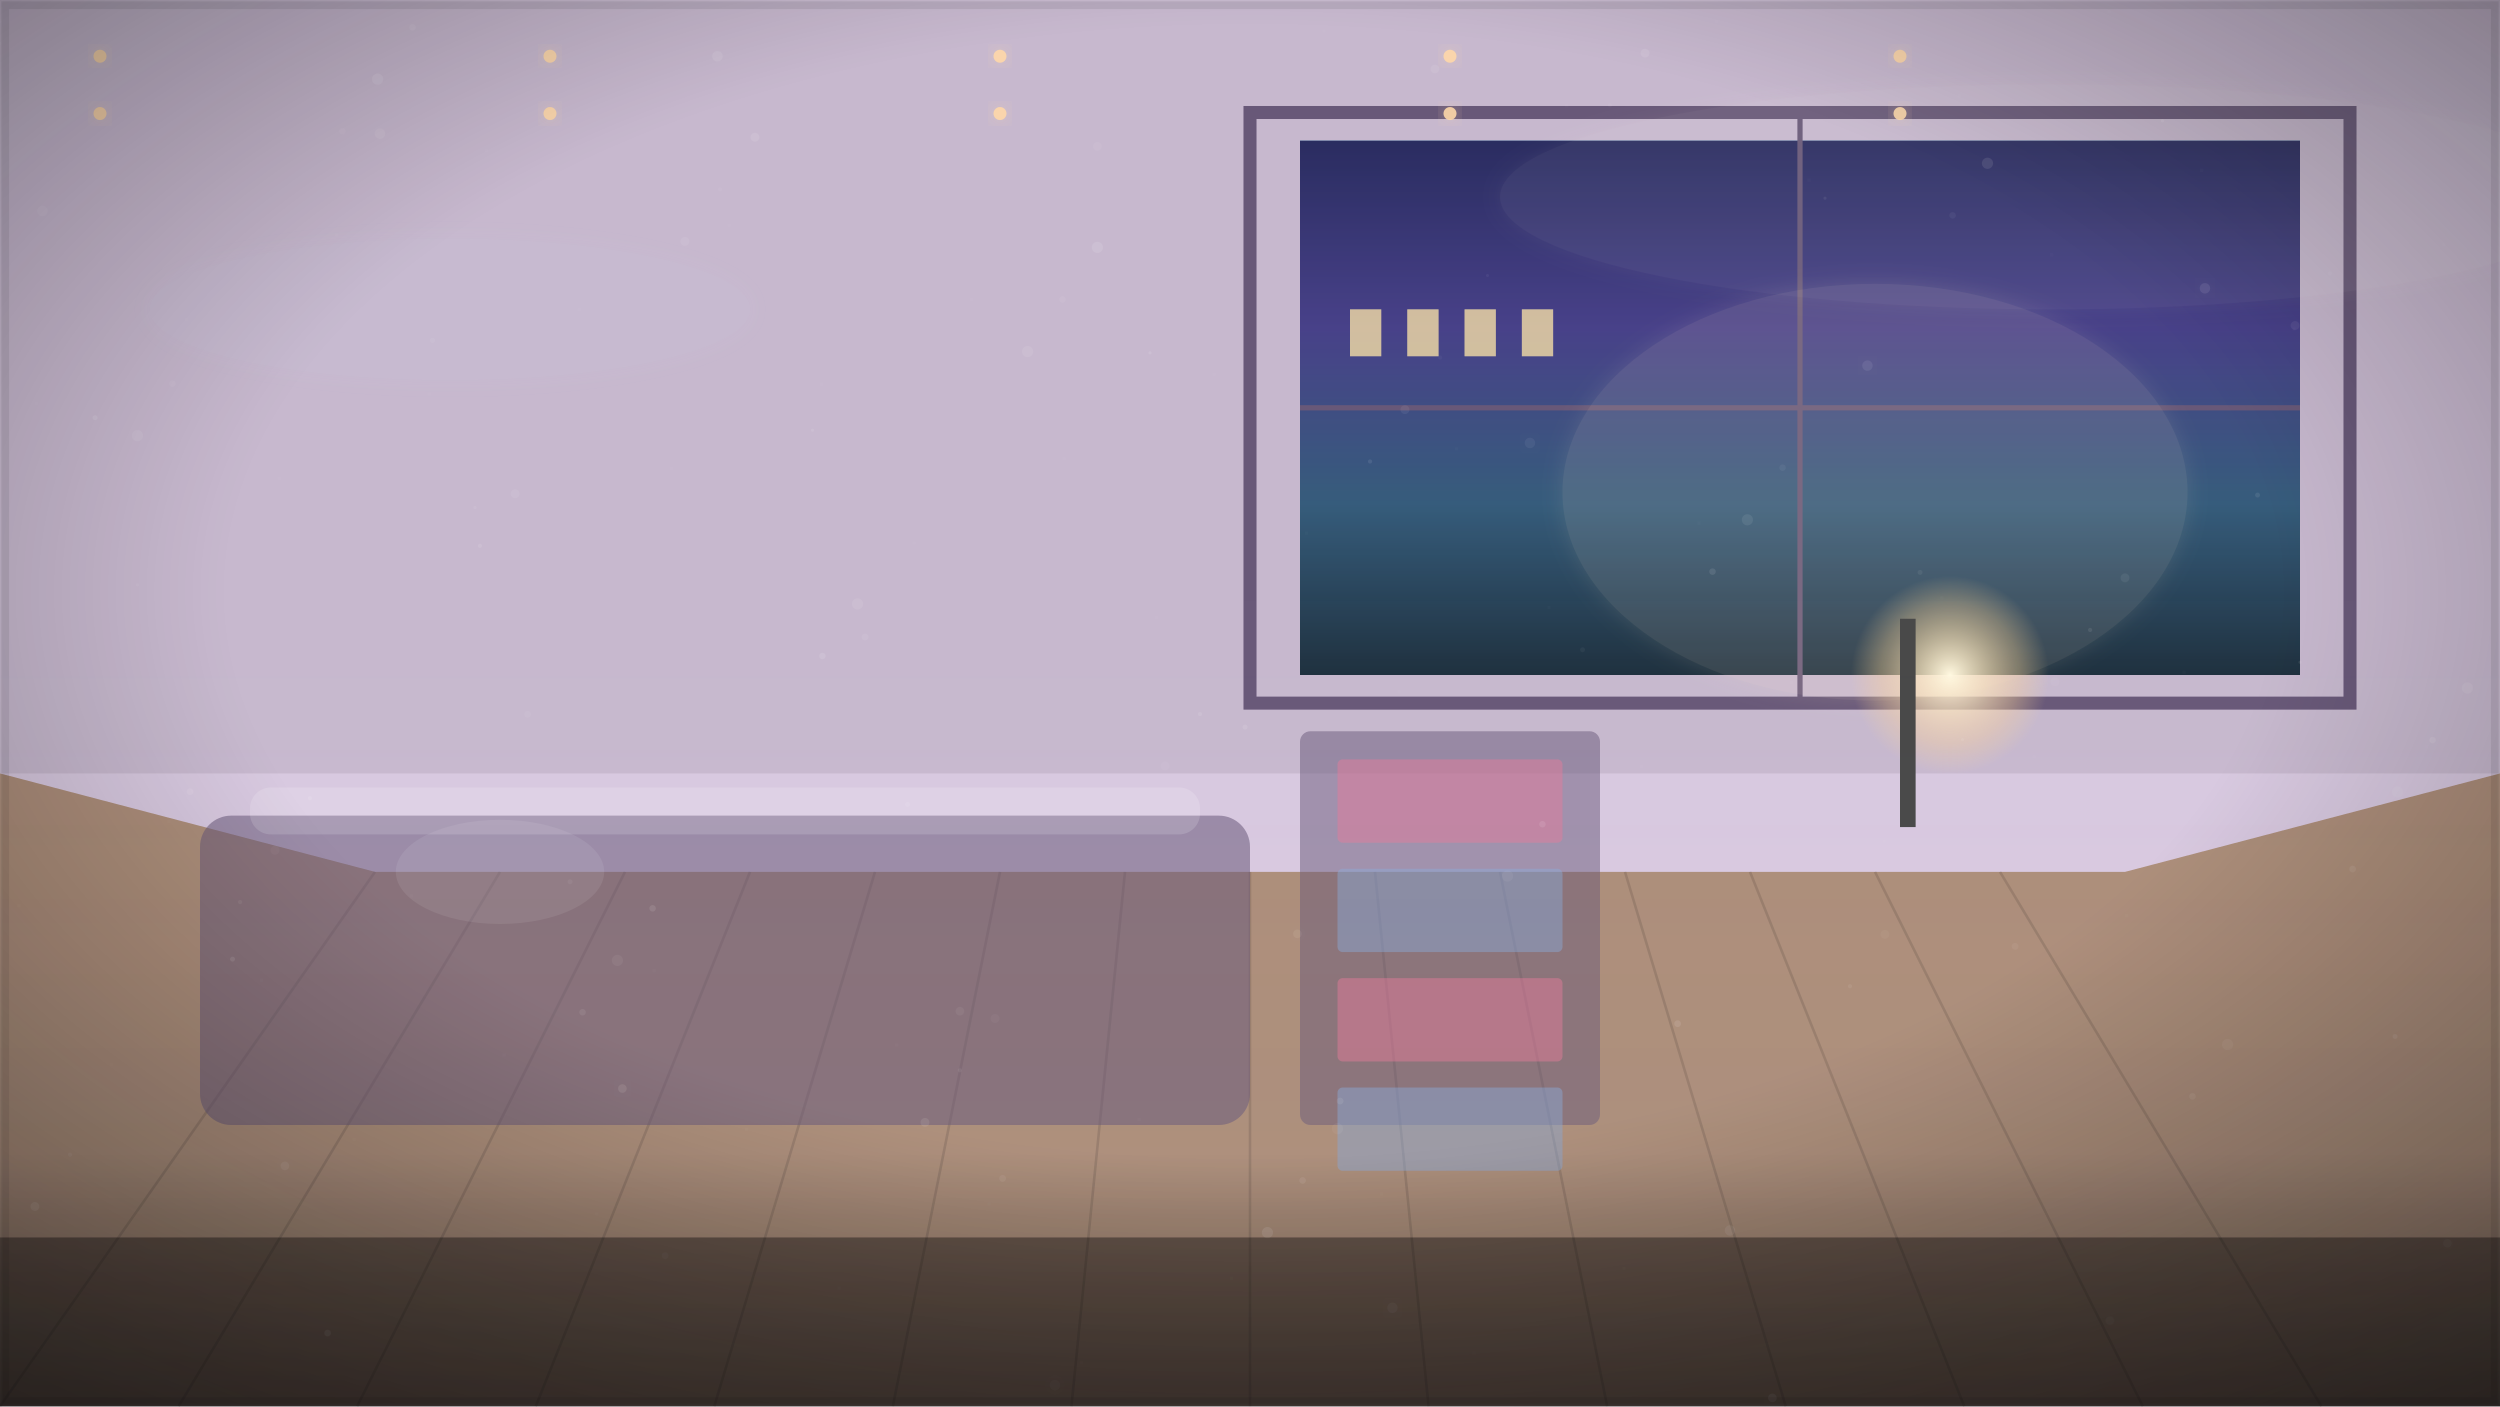
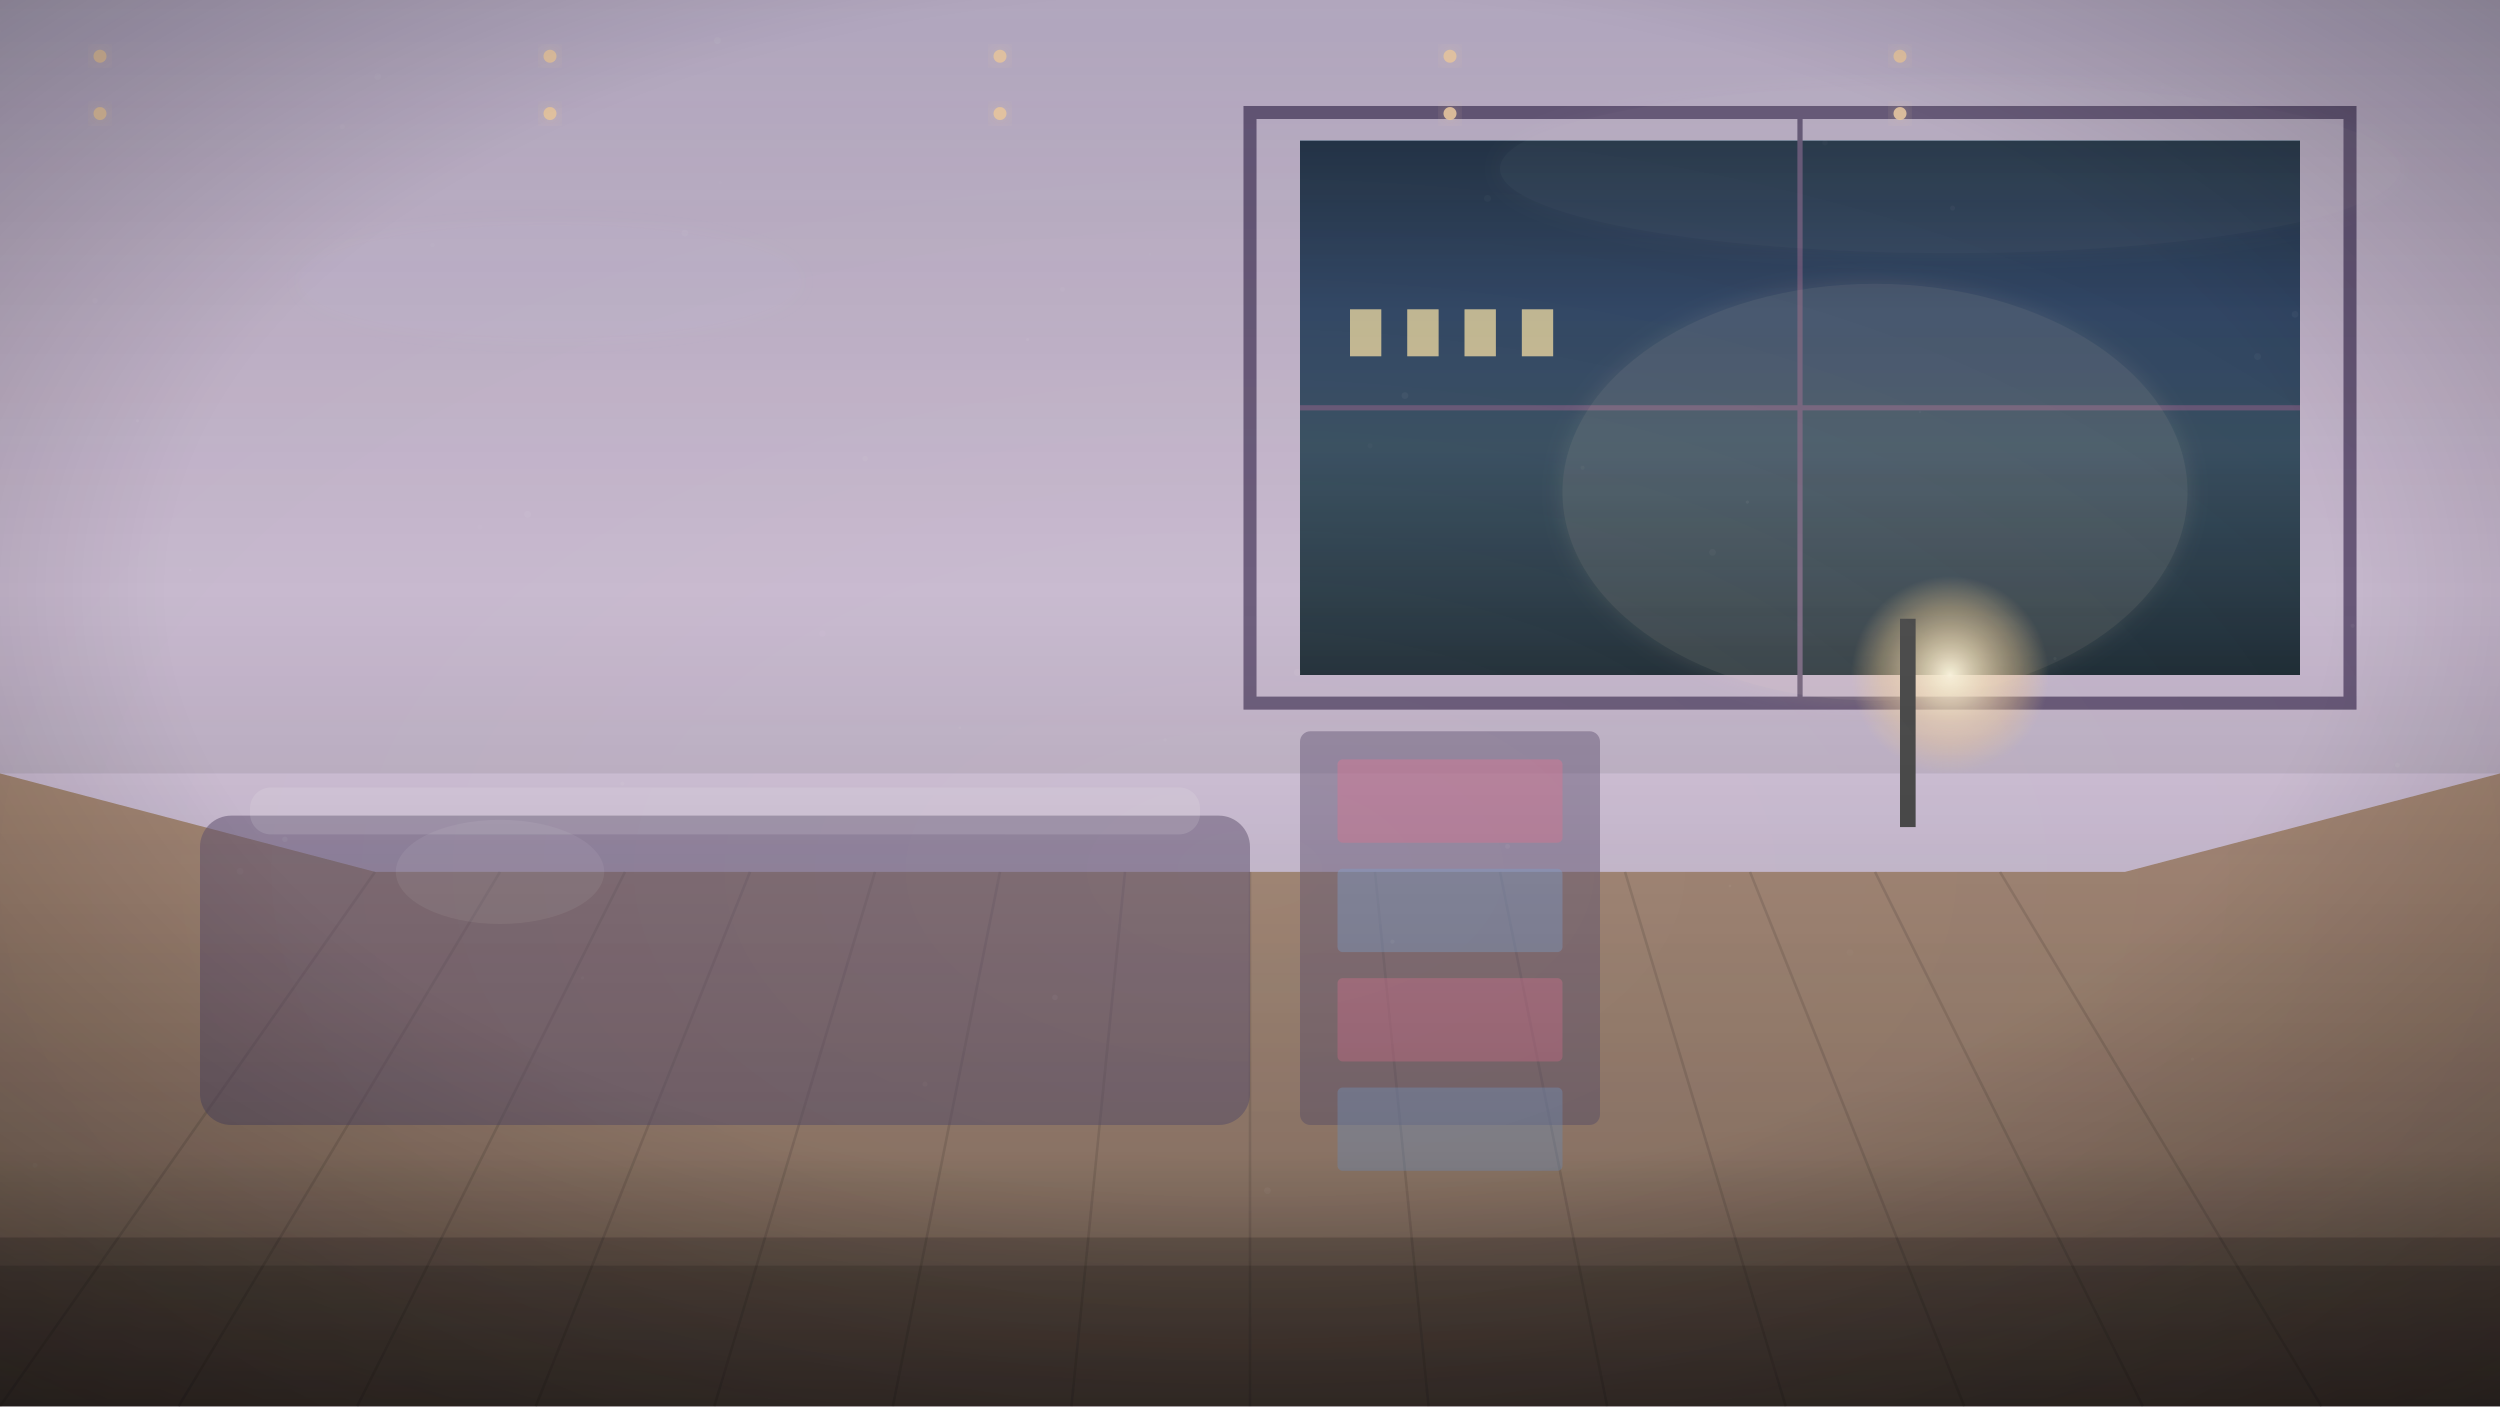
<svg xmlns="http://www.w3.org/2000/svg" viewBox="0 0 960 540" width="960" height="540">
  <defs>
    <linearGradient id="skyTop" x1="0" y1="0" x2="0" y2="1">
-       <stop offset="0%" stop-color="#1a1048" />
-       <stop offset="35%" stop-color="#3d2878" />
-       <stop offset="68%" stop-color="#284868" />
-       <stop offset="100%" stop-color="#0c1420" />
+       <stop offset="0%" stop-color="#121828" />
+       <stop offset="32%" stop-color="#243050" />
+       <stop offset="58%" stop-color="#2a3848" />
+       <stop offset="100%" stop-color="#0a0e14" />
    </linearGradient>
    <linearGradient id="skyDay" x1="0" y1="0" x2="0" y2="1">
-       <stop offset="0%" stop-color="#7ec8ff" />
-       <stop offset="45%" stop-color="#a8d8f8" />
-       <stop offset="78%" stop-color="#e8c878" />
-       <stop offset="100%" stop-color="#88b868" />
+       <stop offset="0%" stop-color="#6eb4e0" />
+       <stop offset="38%" stop-color="#a8cce8" />
+       <stop offset="70%" stop-color="#d8c098" />
+       <stop offset="100%" stop-color="#6a8868" />
    </linearGradient>
    <linearGradient id="skySunset" x1="0" y1="0" x2="0" y2="1">
      <stop offset="0%" stop-color="#ff6b4a" />
      <stop offset="28%" stop-color="#d84888" />
      <stop offset="55%" stop-color="#683878" />
      <stop offset="100%" stop-color="#120818" />
    </linearGradient>
    <linearGradient id="haze" x1="0" y1="0.4" x2="0" y2="1">
      <stop offset="0%" stop-color="#fff" stop-opacity="0" />
      <stop offset="100%" stop-color="#c8d8f0" stop-opacity="0.22" />
    </linearGradient>
    <filter id="softGlow" x="-40%" y="-40%" width="180%" height="180%">
      <feGaussianBlur stdDeviation="4" result="b" />
      <feMerge>
        <feMergeNode in="b" />
        <feMergeNode in="SourceGraphic" />
      </feMerge>
    </filter>
    <filter id="neonGlow" x="-60%" y="-60%" width="220%" height="220%">
      <feGaussianBlur stdDeviation="6" result="b" />
      <feMerge>
        <feMergeNode in="b" />
        <feMergeNode in="b" />
        <feMergeNode in="SourceGraphic" />
      </feMerge>
    </filter>
    <filter id="paintSoft" x="-2%" y="-2%" width="104%" height="104%">
      <feGaussianBlur stdDeviation="0.6" />
    </filter>
    <radialGradient id="sunDisc" cx="0.5" cy="0.5" r="0.5">
      <stop offset="0%" stop-color="#fff8e8" />
      <stop offset="55%" stop-color="#ffd080" />
      <stop offset="100%" stop-color="#ff904000" />
    </radialGradient>
    <radialGradient id="moonGlow" cx="0.5" cy="0.5" r="0.5">
      <stop offset="0%" stop-color="#fffef8" />
      <stop offset="40%" stop-color="#e8e0f0" />
      <stop offset="100%" stop-color="#e8e0f000" />
    </radialGradient>
    <linearGradient id="wallWarm" x1="0" y1="0" x2="1" y2="1">
      <stop offset="0%" stop-color="#fff0e4" />
      <stop offset="45%" stop-color="#e8c8b0" />
      <stop offset="100%" stop-color="#c8a088" />
    </linearGradient>
    <linearGradient id="wallCool" x1="0" y1="0" x2="0" y2="1">
      <stop offset="0%" stop-color="#eef2f8" />
      <stop offset="100%" stop-color="#b8c0d0" />
    </linearGradient>
    <linearGradient id="floorWood" x1="0" y1="0.6" x2="0" y2="1">
      <stop offset="0%" stop-color="#a88870" />
      <stop offset="100%" stop-color="#685040" />
    </linearGradient>
    <radialGradient id="lampGlow" cx="0.5" cy="0.5" r="0.5">
      <stop offset="0%" stop-color="#fff8e0" />
      <stop offset="70%" stop-color="#ffd898" stop-opacity="0.35" />
      <stop offset="100%" stop-color="#ffd898" stop-opacity="0" />
    </radialGradient>
    <radialGradient id="vignette" cx="0.5" cy="0.42" r="0.78">
-       <stop offset="52%" stop-color="#000" stop-opacity="0" />
-       <stop offset="100%" stop-color="#030508" stop-opacity="0.48" />
+       <stop offset="55%" stop-color="#000" stop-opacity="0" />
+       <stop offset="100%" stop-color="#030508" stop-opacity="0.38" />
+     </radialGradient>
+     <linearGradient id="filmGrade" x1="0" y1="0" x2="0" y2="1">
+       <stop offset="0%" stop-color="#283858" stop-opacity="0.14" />
+       <stop offset="42%" stop-color="#000" stop-opacity="0" />
+       <stop offset="100%" stop-color="#000" stop-opacity="0.32" />
+     </linearGradient>
+     <radialGradient id="stageGlow" cx="0.5" cy="0.62" r="0.55">
+       <stop offset="0%" stop-color="#fff" stop-opacity="0.06" />
+       <stop offset="100%" stop-color="#fff" stop-opacity="0" />
    </radialGradient>
  </defs>
  <rect width="960" height="540" fill="#d8c8e0" />
  <polygon points="0,297 0,540 960,540 960,297 816,334.8 144,334.8" fill="url(#floorWood)" opacity="0.92" />
  <line x1="0" y1="540" x2="144" y2="334.8" stroke="#000" stroke-opacity="0.12" stroke-width="1" />
  <line x1="68.571" y1="540" x2="192" y2="334.8" stroke="#000" stroke-opacity="0.12" stroke-width="1" />
  <line x1="137.143" y1="540" x2="240" y2="334.8" stroke="#000" stroke-opacity="0.12" stroke-width="1" />
  <line x1="205.714" y1="540" x2="288" y2="334.8" stroke="#000" stroke-opacity="0.12" stroke-width="1" />
  <line x1="274.286" y1="540" x2="336" y2="334.8" stroke="#000" stroke-opacity="0.12" stroke-width="1" />
  <line x1="342.857" y1="540" x2="384" y2="334.8" stroke="#000" stroke-opacity="0.12" stroke-width="1" />
  <line x1="411.429" y1="540" x2="432" y2="334.8" stroke="#000" stroke-opacity="0.12" stroke-width="1" />
  <line x1="480" y1="540" x2="480" y2="334.8" stroke="#000" stroke-opacity="0.12" stroke-width="1" />
  <line x1="548.571" y1="540" x2="528" y2="334.8" stroke="#000" stroke-opacity="0.12" stroke-width="1" />
  <line x1="617.143" y1="540" x2="576" y2="334.8" stroke="#000" stroke-opacity="0.12" stroke-width="1" />
  <line x1="685.714" y1="540" x2="624" y2="334.8" stroke="#000" stroke-opacity="0.12" stroke-width="1" />
  <line x1="754.286" y1="540" x2="672" y2="334.8" stroke="#000" stroke-opacity="0.12" stroke-width="1" />
  <line x1="822.857" y1="540" x2="720" y2="334.8" stroke="#000" stroke-opacity="0.12" stroke-width="1" />
  <line x1="891.429" y1="540" x2="768" y2="334.8" stroke="#000" stroke-opacity="0.12" stroke-width="1" />
  <rect x="0" y="0" width="960" height="297" fill="#000" opacity="0.08" />
  <rect x="499.2" y="54" width="384" height="205.2" fill="#87ceeb" />
  <rect x="499.2" y="54" width="384" height="205.2" fill="url(#skyTop)" opacity="0.85" />
  <rect x="518.4" y="118.8" width="12" height="18" fill="#ffe8a8" opacity="0.5" />
  <rect x="540.4" y="118.8" width="12" height="18" fill="#ffe8a8" opacity="0.5" />
  <rect x="562.4" y="118.8" width="12" height="18" fill="#ffe8a8" opacity="0.5" />
  <rect x="584.4" y="118.8" width="12" height="18" fill="#ffe8a8" opacity="0.5" />
  <rect x="518.4" y="118.8" width="12" height="18" fill="#ffe8a8" opacity="0.5" />
  <rect x="540.4" y="118.8" width="12" height="18" fill="#ffe8a8" opacity="0.5" />
  <rect x="562.4" y="118.8" width="12" height="18" fill="#ffe8a8" opacity="0.5" />
  <rect x="584.4" y="118.8" width="12" height="18" fill="#ffe8a8" opacity="0.5" />
  <rect x="480" y="43.2" width="422.4" height="226.8" fill="none" stroke="#685878" stroke-width="5" />
  <path d="M691.2 43.2 L691.2 270 M499.2 156.6 L883.2 156.6" stroke="#685878" stroke-width="2" />
  <ellipse cx="720" cy="189" rx="120" ry="80" fill="#ffe8c8" opacity="0.12" filter="url(#softGlow)" />
  <circle cx="38.4" cy="21.6" r="2.5" fill="#ffd8a8" opacity="0.9" filter="url(#softGlow)" />
  <circle cx="211.2" cy="21.6" r="2.5" fill="#ffd8a8" opacity="0.9" filter="url(#softGlow)" />
  <circle cx="384" cy="21.6" r="2.5" fill="#ffd8a8" opacity="0.9" filter="url(#softGlow)" />
  <circle cx="556.8" cy="21.6" r="2.5" fill="#ffd8a8" opacity="0.9" filter="url(#softGlow)" />
  <circle cx="729.6" cy="21.6" r="2.5" fill="#ffd8a8" opacity="0.9" filter="url(#softGlow)" />
  <circle cx="38.4" cy="43.6" r="2.5" fill="#ffd8a8" opacity="0.9" filter="url(#softGlow)" />
  <circle cx="211.2" cy="43.6" r="2.5" fill="#ffd8a8" opacity="0.9" filter="url(#softGlow)" />
  <circle cx="384" cy="43.6" r="2.5" fill="#ffd8a8" opacity="0.9" filter="url(#softGlow)" />
  <circle cx="556.8" cy="43.6" r="2.5" fill="#ffd8a8" opacity="0.9" filter="url(#softGlow)" />
  <circle cx="729.6" cy="43.6" r="2.5" fill="#ffd8a8" opacity="0.9" filter="url(#softGlow)" />
  <rect x="76.8" y="313.2" width="403.2" height="118.8" rx="12" fill="#685878" opacity="0.55" />
  <rect x="96" y="302.4" width="364.8" height="18" rx="8" fill="#fff" opacity="0.15" />
  <ellipse cx="192" cy="334.8" rx="40" ry="20" fill="#fff" opacity="0.08" />
  <rect x="499.2" y="280.8" width="115.2" height="151.2" fill="#685878" opacity="0.5" rx="4" />
  <rect x="513.6" y="291.6" width="86.4" height="32" fill="#e87898" opacity="0.45" rx="2" />
  <rect x="513.6" y="333.6" width="86.4" height="32" fill="#88a8d8" opacity="0.45" rx="2" />
  <rect x="513.6" y="375.6" width="86.4" height="32" fill="#e87898" opacity="0.45" rx="2" />
  <rect x="513.6" y="417.6" width="86.4" height="32" fill="#88a8d8" opacity="0.45" rx="2" />
  <circle cx="748.8" cy="259.2" r="38" fill="url(#lampGlow)" />
  <rect x="729.6" y="237.6" width="6" height="80" fill="#484848" />
  <rect x="0" y="475.2" width="960" height="64.8" fill="#000" opacity="0.2" />
-   <circle cx="0.0" cy="8.1" r="0.80" fill="#fff" opacity="0.035" />
-   <circle cx="131.5" cy="50.4" r="1.25" fill="#fff" opacity="0.047" />
-   <circle cx="263.0" cy="92.7" r="1.70" fill="#fff" opacity="0.059" />
-   <circle cx="394.6" cy="135.0" r="2.15" fill="#fff" opacity="0.071" />
-   <circle cx="526.1" cy="177.2" r="0.80" fill="#fff" opacity="0.083" />
-   <circle cx="657.6" cy="219.5" r="1.25" fill="#fff" opacity="0.095" />
-   <circle cx="789.1" cy="261.8" r="1.70" fill="#fff" opacity="0.035" />
-   <circle cx="920.6" cy="304.1" r="2.15" fill="#fff" opacity="0.047" />
-   <circle cx="92.2" cy="346.4" r="0.80" fill="#fff" opacity="0.059" />
-   <circle cx="223.7" cy="388.7" r="1.25" fill="#fff" opacity="0.071" />
-   <circle cx="355.2" cy="431.0" r="1.70" fill="#fff" opacity="0.083" />
-   <circle cx="486.7" cy="473.3" r="2.15" fill="#fff" opacity="0.095" />
-   <circle cx="618.2" cy="40.4" r="0.80" fill="#fff" opacity="0.035" />
-   <circle cx="749.8" cy="82.7" r="1.25" fill="#fff" opacity="0.047" />
-   <circle cx="881.3" cy="125.0" r="1.70" fill="#fff" opacity="0.059" />
-   <circle cx="52.8" cy="167.3" r="2.15" fill="#fff" opacity="0.071" />
-   <circle cx="184.3" cy="209.6" r="0.80" fill="#fff" opacity="0.083" />
-   <circle cx="315.8" cy="251.9" r="1.25" fill="#fff" opacity="0.095" />
-   <circle cx="447.4" cy="294.1" r="1.70" fill="#fff" opacity="0.035" />
-   <circle cx="578.9" cy="336.4" r="2.15" fill="#fff" opacity="0.047" />
-   <circle cx="710.4" cy="378.7" r="0.80" fill="#fff" opacity="0.059" />
-   <circle cx="841.9" cy="421.0" r="1.25" fill="#fff" opacity="0.071" />
-   <circle cx="13.4" cy="463.3" r="1.70" fill="#fff" opacity="0.083" />
-   <circle cx="145.0" cy="30.4" r="2.15" fill="#fff" opacity="0.095" />
-   <circle cx="276.5" cy="72.7" r="0.80" fill="#fff" opacity="0.035" />
-   <circle cx="408.0" cy="115.0" r="1.25" fill="#fff" opacity="0.047" />
-   <circle cx="539.5" cy="157.3" r="1.70" fill="#fff" opacity="0.059" />
-   <circle cx="671.0" cy="199.6" r="2.15" fill="#fff" opacity="0.071" />
-   <circle cx="802.6" cy="241.9" r="0.80" fill="#fff" opacity="0.083" />
-   <circle cx="934.1" cy="284.2" r="1.25" fill="#fff" opacity="0.095" />
-   <circle cx="105.6" cy="326.5" r="1.70" fill="#fff" opacity="0.035" />
-   <circle cx="237.1" cy="368.8" r="2.15" fill="#fff" opacity="0.047" />
-   <circle cx="368.6" cy="411.0" r="0.80" fill="#fff" opacity="0.059" />
-   <circle cx="500.2" cy="453.3" r="1.25" fill="#fff" opacity="0.071" />
-   <circle cx="631.7" cy="20.4" r="1.70" fill="#fff" opacity="0.083" />
-   <circle cx="763.2" cy="62.7" r="2.15" fill="#fff" opacity="0.095" />
-   <circle cx="894.7" cy="105.0" r="0.80" fill="#fff" opacity="0.035" />
-   <circle cx="66.2" cy="147.3" r="1.25" fill="#fff" opacity="0.047" />
-   <circle cx="197.8" cy="189.6" r="1.70" fill="#fff" opacity="0.059" />
-   <circle cx="329.3" cy="231.9" r="2.15" fill="#fff" opacity="0.071" />
-   <circle cx="460.8" cy="274.2" r="0.80" fill="#fff" opacity="0.083" />
-   <circle cx="592.3" cy="316.5" r="1.25" fill="#fff" opacity="0.095" />
-   <circle cx="723.8" cy="358.8" r="1.70" fill="#fff" opacity="0.035" />
-   <circle cx="855.4" cy="401.1" r="2.15" fill="#fff" opacity="0.047" />
-   <circle cx="26.9" cy="443.4" r="0.80" fill="#fff" opacity="0.059" />
-   <circle cx="158.4" cy="10.5" r="1.25" fill="#fff" opacity="0.071" />
-   <circle cx="289.9" cy="52.7" r="1.70" fill="#fff" opacity="0.083" />
-   <circle cx="421.4" cy="95.0" r="2.15" fill="#fff" opacity="0.095" />
-   <circle cx="553.0" cy="137.3" r="0.80" fill="#fff" opacity="0.035" />
-   <circle cx="684.5" cy="179.6" r="1.25" fill="#fff" opacity="0.047" />
-   <circle cx="816.0" cy="221.9" r="1.70" fill="#fff" opacity="0.059" />
-   <circle cx="947.5" cy="264.2" r="2.15" fill="#fff" opacity="0.071" />
-   <circle cx="119.0" cy="306.5" r="0.80" fill="#fff" opacity="0.083" />
-   <circle cx="250.6" cy="348.8" r="1.25" fill="#fff" opacity="0.095" />
-   <circle cx="382.1" cy="391.1" r="1.70" fill="#fff" opacity="0.035" />
-   <circle cx="513.6" cy="433.4" r="2.15" fill="#fff" opacity="0.047" />
-   <circle cx="0.0" cy="16.7" r="0.60" fill="#fff" opacity="0.040" filter="url(#softGlow)" />
-   <circle cx="166.1" cy="130.7" r="0.95" fill="#fff" opacity="0.050" filter="url(#softGlow)" />
-   <circle cx="332.2" cy="244.6" r="1.30" fill="#fff" opacity="0.060" filter="url(#softGlow)" />
-   <circle cx="498.2" cy="358.6" r="1.65" fill="#fff" opacity="0.070" filter="url(#softGlow)" />
-   <circle cx="664.3" cy="472.5" r="2.00" fill="#fff" opacity="0.080" filter="url(#softGlow)" />
-   <circle cx="830.4" cy="46.4" r="0.60" fill="#fff" opacity="0.090" filter="url(#softGlow)" />
-   <circle cx="36.5" cy="160.4" r="0.95" fill="#fff" opacity="0.100" filter="url(#softGlow)" />
-   <circle cx="202.6" cy="274.3" r="1.30" fill="#fff" opacity="0.040" filter="url(#softGlow)" />
-   <circle cx="368.6" cy="388.3" r="1.65" fill="#fff" opacity="0.050" filter="url(#softGlow)" />
-   <circle cx="534.7" cy="502.2" r="2.00" fill="#fff" opacity="0.060" filter="url(#softGlow)" />
-   <circle cx="700.8" cy="76.1" r="0.60" fill="#fff" opacity="0.070" filter="url(#softGlow)" />
-   <circle cx="866.9" cy="190.1" r="0.95" fill="#fff" opacity="0.080" filter="url(#softGlow)" />
-   <circle cx="73.0" cy="304.0" r="1.30" fill="#fff" opacity="0.090" filter="url(#softGlow)" />
-   <circle cx="239.0" cy="418.0" r="1.65" fill="#fff" opacity="0.100" filter="url(#softGlow)" />
-   <circle cx="405.1" cy="531.9" r="2.00" fill="#fff" opacity="0.040" filter="url(#softGlow)" />
-   <circle cx="571.2" cy="105.8" r="0.60" fill="#fff" opacity="0.050" filter="url(#softGlow)" />
-   <circle cx="737.3" cy="219.8" r="0.95" fill="#fff" opacity="0.060" filter="url(#softGlow)" />
-   <circle cx="903.4" cy="333.7" r="1.30" fill="#fff" opacity="0.070" filter="url(#softGlow)" />
-   <circle cx="109.4" cy="447.7" r="1.65" fill="#fff" opacity="0.080" filter="url(#softGlow)" />
-   <circle cx="275.5" cy="21.6" r="2.00" fill="#fff" opacity="0.090" filter="url(#softGlow)" />
-   <circle cx="441.6" cy="135.5" r="0.60" fill="#fff" opacity="0.100" filter="url(#softGlow)" />
-   <circle cx="607.7" cy="249.5" r="0.95" fill="#fff" opacity="0.040" filter="url(#softGlow)" />
-   <circle cx="773.8" cy="363.4" r="1.30" fill="#fff" opacity="0.050" filter="url(#softGlow)" />
-   <circle cx="939.8" cy="477.4" r="1.65" fill="#fff" opacity="0.060" filter="url(#softGlow)" />
-   <circle cx="145.9" cy="51.3" r="2.00" fill="#fff" opacity="0.070" filter="url(#softGlow)" />
-   <circle cx="312.0" cy="165.2" r="0.60" fill="#fff" opacity="0.080" filter="url(#softGlow)" />
-   <circle cx="478.1" cy="279.2" r="0.95" fill="#fff" opacity="0.090" filter="url(#softGlow)" />
-   <circle cx="644.2" cy="393.1" r="1.30" fill="#fff" opacity="0.100" filter="url(#softGlow)" />
-   <circle cx="810.2" cy="507.1" r="1.65" fill="#fff" opacity="0.040" filter="url(#softGlow)" />
-   <circle cx="16.3" cy="81.0" r="2.00" fill="#fff" opacity="0.050" filter="url(#softGlow)" />
-   <circle cx="182.4" cy="194.9" r="0.60" fill="#fff" opacity="0.060" filter="url(#softGlow)" />
-   <circle cx="348.5" cy="308.9" r="0.95" fill="#fff" opacity="0.070" filter="url(#softGlow)" />
-   <circle cx="514.6" cy="422.8" r="1.30" fill="#fff" opacity="0.080" filter="url(#softGlow)" />
-   <circle cx="680.6" cy="536.8" r="1.65" fill="#fff" opacity="0.090" filter="url(#softGlow)" />
-   <circle cx="846.7" cy="110.7" r="2.00" fill="#fff" opacity="0.100" filter="url(#softGlow)" />
-   <circle cx="52.8" cy="224.6" r="0.60" fill="#fff" opacity="0.040" filter="url(#softGlow)" />
-   <circle cx="218.9" cy="338.6" r="0.95" fill="#fff" opacity="0.050" filter="url(#softGlow)" />
-   <circle cx="385.0" cy="452.5" r="1.30" fill="#fff" opacity="0.060" filter="url(#softGlow)" />
-   <circle cx="551.0" cy="26.5" r="1.65" fill="#fff" opacity="0.070" filter="url(#softGlow)" />
-   <circle cx="717.1" cy="140.4" r="2.00" fill="#fff" opacity="0.080" filter="url(#softGlow)" />
-   <circle cx="883.2" cy="254.3" r="0.60" fill="#fff" opacity="0.090" filter="url(#softGlow)" />
-   <circle cx="89.3" cy="368.3" r="0.95" fill="#fff" opacity="0.100" filter="url(#softGlow)" />
-   <circle cx="255.4" cy="482.2" r="1.30" fill="#fff" opacity="0.040" filter="url(#softGlow)" />
-   <circle cx="421.4" cy="56.2" r="1.65" fill="#fff" opacity="0.050" filter="url(#softGlow)" />
-   <circle cx="587.5" cy="170.1" r="2.00" fill="#fff" opacity="0.060" filter="url(#softGlow)" />
-   <circle cx="753.6" cy="284.0" r="0.60" fill="#fff" opacity="0.070" filter="url(#softGlow)" />
-   <circle cx="919.7" cy="398.0" r="0.95" fill="#fff" opacity="0.080" filter="url(#softGlow)" />
-   <circle cx="125.8" cy="511.9" r="1.30" fill="#fff" opacity="0.090" filter="url(#softGlow)" />
-   <rect x="0.0" y="0.0" width="1.2" height="1.2" fill="#fff" opacity="0.018" />
-   <rect x="93.1" y="28.6" width="1.2" height="1.2" fill="#fff" opacity="0.018" />
-   <rect x="186.2" y="57.2" width="1.2" height="1.2" fill="#fff" opacity="0.018" />
-   <rect x="279.4" y="85.9" width="1.2" height="1.2" fill="#fff" opacity="0.018" />
-   <rect x="372.5" y="114.5" width="1.2" height="1.2" fill="#fff" opacity="0.018" />
-   <rect x="465.6" y="143.1" width="1.2" height="1.2" fill="#fff" opacity="0.018" />
-   <rect x="558.7" y="171.7" width="1.2" height="1.2" fill="#fff" opacity="0.018" />
-   <rect x="651.8" y="200.3" width="1.2" height="1.2" fill="#fff" opacity="0.018" />
-   <rect x="745.0" y="229.0" width="1.2" height="1.2" fill="#fff" opacity="0.018" />
-   <rect x="838.1" y="257.6" width="1.2" height="1.2" fill="#fff" opacity="0.018" />
-   <rect x="931.2" y="286.2" width="1.2" height="1.2" fill="#fff" opacity="0.018" />
-   <rect x="64.3" y="314.8" width="1.2" height="1.2" fill="#fff" opacity="0.018" />
-   <rect x="157.4" y="343.4" width="1.2" height="1.2" fill="#fff" opacity="0.018" />
-   <rect x="250.6" y="372.1" width="1.2" height="1.2" fill="#fff" opacity="0.018" />
-   <rect x="343.7" y="400.7" width="1.2" height="1.2" fill="#fff" opacity="0.018" />
-   <rect x="436.8" y="429.3" width="1.2" height="1.2" fill="#fff" opacity="0.018" />
-   <rect x="529.9" y="457.9" width="1.2" height="1.2" fill="#fff" opacity="0.018" />
-   <rect x="623.0" y="486.5" width="1.2" height="1.2" fill="#fff" opacity="0.018" />
-   <rect x="716.2" y="515.2" width="1.2" height="1.2" fill="#fff" opacity="0.018" />
-   <rect x="809.3" y="3.8" width="1.2" height="1.2" fill="#fff" opacity="0.018" />
-   <rect x="902.4" y="32.4" width="1.2" height="1.2" fill="#fff" opacity="0.018" />
-   <rect x="35.5" y="61.0" width="1.2" height="1.2" fill="#fff" opacity="0.018" />
-   <rect x="128.6" y="89.6" width="1.2" height="1.2" fill="#fff" opacity="0.018" />
-   <rect x="221.8" y="118.3" width="1.2" height="1.2" fill="#fff" opacity="0.018" />
-   <rect x="314.9" y="146.9" width="1.2" height="1.2" fill="#fff" opacity="0.018" />
-   <rect x="408.0" y="175.5" width="1.2" height="1.2" fill="#fff" opacity="0.018" />
-   <rect x="501.1" y="204.1" width="1.2" height="1.2" fill="#fff" opacity="0.018" />
-   <rect x="594.2" y="232.7" width="1.2" height="1.2" fill="#fff" opacity="0.018" />
-   <rect x="687.4" y="261.4" width="1.2" height="1.2" fill="#fff" opacity="0.018" />
-   <rect x="780.5" y="290.0" width="1.2" height="1.2" fill="#fff" opacity="0.018" />
-   <rect x="873.6" y="318.6" width="1.2" height="1.2" fill="#fff" opacity="0.018" />
-   <rect x="6.7" y="347.2" width="1.2" height="1.2" fill="#fff" opacity="0.018" />
-   <rect x="99.8" y="375.8" width="1.2" height="1.2" fill="#fff" opacity="0.018" />
-   <rect x="193.0" y="404.5" width="1.2" height="1.2" fill="#fff" opacity="0.018" />
-   <rect x="286.1" y="433.1" width="1.2" height="1.2" fill="#fff" opacity="0.018" />
-   <rect x="379.2" y="461.7" width="1.2" height="1.2" fill="#fff" opacity="0.018" />
-   <rect x="472.3" y="490.3" width="1.2" height="1.2" fill="#fff" opacity="0.018" />
-   <rect x="565.4" y="518.9" width="1.2" height="1.2" fill="#fff" opacity="0.018" />
-   <rect x="658.6" y="7.6" width="1.2" height="1.2" fill="#fff" opacity="0.018" />
-   <rect x="751.7" y="36.2" width="1.2" height="1.2" fill="#fff" opacity="0.018" />
-   <rect x="844.8" y="64.8" width="1.2" height="1.2" fill="#fff" opacity="0.018" />
-   <rect x="937.9" y="93.4" width="1.2" height="1.2" fill="#fff" opacity="0.018" />
-   <rect x="71.0" y="122.0" width="1.2" height="1.2" fill="#fff" opacity="0.018" />
-   <rect x="164.2" y="150.7" width="1.2" height="1.2" fill="#fff" opacity="0.018" />
-   <rect x="257.3" y="179.3" width="1.2" height="1.2" fill="#fff" opacity="0.018" />
-   <rect x="350.4" y="207.9" width="1.2" height="1.2" fill="#fff" opacity="0.018" />
-   <rect x="443.5" y="236.5" width="1.2" height="1.2" fill="#fff" opacity="0.018" />
-   <rect x="536.6" y="265.1" width="1.2" height="1.2" fill="#fff" opacity="0.018" />
-   <rect x="629.8" y="293.8" width="1.2" height="1.2" fill="#fff" opacity="0.018" />
-   <rect x="722.9" y="322.4" width="1.2" height="1.2" fill="#fff" opacity="0.018" />
-   <rect x="816.0" y="351.0" width="1.2" height="1.2" fill="#fff" opacity="0.018" />
-   <rect x="909.1" y="379.6" width="1.2" height="1.2" fill="#fff" opacity="0.018" />
-   <rect x="42.2" y="408.2" width="1.2" height="1.2" fill="#fff" opacity="0.018" />
-   <rect x="135.4" y="436.9" width="1.2" height="1.2" fill="#fff" opacity="0.018" />
-   <rect x="228.5" y="465.5" width="1.2" height="1.2" fill="#fff" opacity="0.018" />
-   <rect x="321.6" y="494.1" width="1.2" height="1.2" fill="#fff" opacity="0.018" />
-   <rect x="414.7" y="522.7" width="1.2" height="1.2" fill="#fff" opacity="0.018" />
-   <rect x="507.8" y="11.3" width="1.2" height="1.2" fill="#fff" opacity="0.018" />
-   <rect x="601.0" y="40.0" width="1.2" height="1.2" fill="#fff" opacity="0.018" />
-   <rect x="694.1" y="68.6" width="1.2" height="1.2" fill="#fff" opacity="0.018" />
-   <rect x="787.2" y="97.2" width="1.2" height="1.2" fill="#fff" opacity="0.018" />
-   <rect x="880.3" y="125.8" width="1.2" height="1.2" fill="#fff" opacity="0.018" />
-   <rect x="13.4" y="154.4" width="1.2" height="1.2" fill="#fff" opacity="0.018" />
-   <rect x="106.6" y="183.1" width="1.2" height="1.2" fill="#fff" opacity="0.018" />
-   <ellipse cx="787.2" cy="75.6" rx="211.2" ry="43.2" fill="#fff8e8" opacity="0.06" filter="url(#softGlow)" />
-   <ellipse cx="172.8" cy="118.8" rx="115.2" ry="27" fill="#c8e8ff" opacity="0.05" filter="url(#softGlow)" />
-   <rect x="0" y="0" width="960" height="540" fill="none" stroke="#fff" stroke-width="2" opacity="0.04" />
-   <rect x="2" y="2" width="956" height="536" fill="none" stroke="#000" stroke-width="3" opacity="0.08" />
-   <rect width="960" height="540" fill="url(#haze)" opacity="0.2" />
+   <circle cx="0.0" cy="7.8" r="0.60" fill="#fff" opacity="0.022" />
+   <circle cx="131.5" cy="48.7" r="0.95" fill="#fff" opacity="0.032" />
+   <circle cx="263.0" cy="89.5" r="1.30" fill="#fff" opacity="0.042" />
+   <circle cx="394.6" cy="130.4" r="0.60" fill="#fff" opacity="0.052" />
+   <circle cx="526.1" cy="171.2" r="0.95" fill="#fff" opacity="0.022" />
+   <circle cx="657.6" cy="212.1" r="1.30" fill="#fff" opacity="0.032" />
+   <circle cx="789.1" cy="252.9" r="0.60" fill="#fff" opacity="0.042" />
+   <circle cx="920.6" cy="293.8" r="0.95" fill="#fff" opacity="0.052" />
+   <circle cx="92.2" cy="334.6" r="1.30" fill="#fff" opacity="0.022" />
+   <circle cx="223.7" cy="375.5" r="0.60" fill="#fff" opacity="0.032" />
+   <circle cx="355.2" cy="416.3" r="0.95" fill="#fff" opacity="0.042" />
+   <circle cx="486.7" cy="457.2" r="1.30" fill="#fff" opacity="0.052" />
+   <circle cx="618.2" cy="39.0" r="0.60" fill="#fff" opacity="0.022" />
+   <circle cx="749.8" cy="79.9" r="0.95" fill="#fff" opacity="0.032" />
+   <circle cx="881.3" cy="120.7" r="1.30" fill="#fff" opacity="0.042" />
+   <circle cx="52.8" cy="161.6" r="0.60" fill="#fff" opacity="0.052" />
+   <circle cx="184.3" cy="202.4" r="0.95" fill="#fff" opacity="0.022" />
+   <circle cx="315.8" cy="243.3" r="1.30" fill="#fff" opacity="0.032" />
+   <circle cx="447.4" cy="284.1" r="0.60" fill="#fff" opacity="0.042" />
+   <circle cx="578.9" cy="325.0" r="0.95" fill="#fff" opacity="0.052" />
+   <circle cx="710.4" cy="365.8" r="1.30" fill="#fff" opacity="0.022" />
+   <circle cx="841.9" cy="406.7" r="0.60" fill="#fff" opacity="0.032" />
+   <circle cx="13.4" cy="447.5" r="0.95" fill="#fff" opacity="0.042" />
+   <circle cx="145.0" cy="29.4" r="1.30" fill="#fff" opacity="0.052" />
+   <circle cx="276.5" cy="70.2" r="0.60" fill="#fff" opacity="0.022" />
+   <circle cx="408.0" cy="111.1" r="0.95" fill="#fff" opacity="0.032" />
+   <circle cx="539.5" cy="151.9" r="1.30" fill="#fff" opacity="0.042" />
+   <circle cx="671.0" cy="192.8" r="0.60" fill="#fff" opacity="0.052" />
+   <circle cx="0.0" cy="12.1" r="0.50" fill="#fff" opacity="0.025" filter="url(#softGlow)" />
+   <circle cx="166.1" cy="94.1" r="0.78" fill="#fff" opacity="0.033" filter="url(#softGlow)" />
+   <circle cx="332.2" cy="176.1" r="1.06" fill="#fff" opacity="0.041" filter="url(#softGlow)" />
+   <circle cx="498.2" cy="258.2" r="1.34" fill="#fff" opacity="0.049" filter="url(#softGlow)" />
+   <circle cx="664.3" cy="340.2" r="0.50" fill="#fff" opacity="0.057" filter="url(#softGlow)" />
+   <circle cx="830.4" cy="33.4" r="0.78" fill="#fff" opacity="0.025" filter="url(#softGlow)" />
+   <circle cx="36.5" cy="115.5" r="1.06" fill="#fff" opacity="0.033" filter="url(#softGlow)" />
+   <circle cx="202.6" cy="197.5" r="1.34" fill="#fff" opacity="0.041" filter="url(#softGlow)" />
+   <circle cx="368.6" cy="279.5" r="0.50" fill="#fff" opacity="0.049" filter="url(#softGlow)" />
+   <circle cx="534.7" cy="361.6" r="0.78" fill="#fff" opacity="0.057" filter="url(#softGlow)" />
+   <circle cx="700.8" cy="54.8" r="1.06" fill="#fff" opacity="0.025" filter="url(#softGlow)" />
+   <circle cx="866.9" cy="136.9" r="1.34" fill="#fff" opacity="0.033" filter="url(#softGlow)" />
+   <circle cx="73.0" cy="218.9" r="0.50" fill="#fff" opacity="0.041" filter="url(#softGlow)" />
+   <circle cx="239.0" cy="300.9" r="0.78" fill="#fff" opacity="0.049" filter="url(#softGlow)" />
+   <circle cx="405.1" cy="383.0" r="1.06" fill="#fff" opacity="0.057" filter="url(#softGlow)" />
+   <circle cx="571.2" cy="76.2" r="1.34" fill="#fff" opacity="0.025" filter="url(#softGlow)" />
+   <circle cx="737.3" cy="158.2" r="0.50" fill="#fff" opacity="0.033" filter="url(#softGlow)" />
+   <circle cx="903.4" cy="240.3" r="0.78" fill="#fff" opacity="0.041" filter="url(#softGlow)" />
+   <circle cx="109.4" cy="322.3" r="1.06" fill="#fff" opacity="0.049" filter="url(#softGlow)" />
+   <circle cx="275.5" cy="15.6" r="1.34" fill="#fff" opacity="0.057" filter="url(#softGlow)" />
+   <circle cx="441.6" cy="97.6" r="0.50" fill="#fff" opacity="0.025" filter="url(#softGlow)" />
+   <circle cx="607.7" cy="179.6" r="0.78" fill="#fff" opacity="0.033" filter="url(#softGlow)" />
+   <ellipse cx="748.8" cy="64.8" rx="172.8" ry="32.4" fill="#fff8e8" opacity="0.045" filter="url(#softGlow)" />
+   <ellipse cx="211.2" cy="108" rx="96" ry="21.6" fill="#c8e8ff" opacity="0.035" filter="url(#softGlow)" />
+   <rect width="960" height="540" fill="url(#stageGlow)" />
+   <rect width="960" height="540" fill="url(#haze)" opacity="0.14" />
+   <rect width="960" height="540" fill="url(#filmGrade)" />
  <rect width="960" height="540" fill="url(#vignette)" />
-   <rect x="0" y="475.2" width="960" height="64.8" fill="#000" opacity="0.24" />
+   <rect x="0" y="486" width="960" height="54" fill="#000" opacity="0.14" />
</svg>
